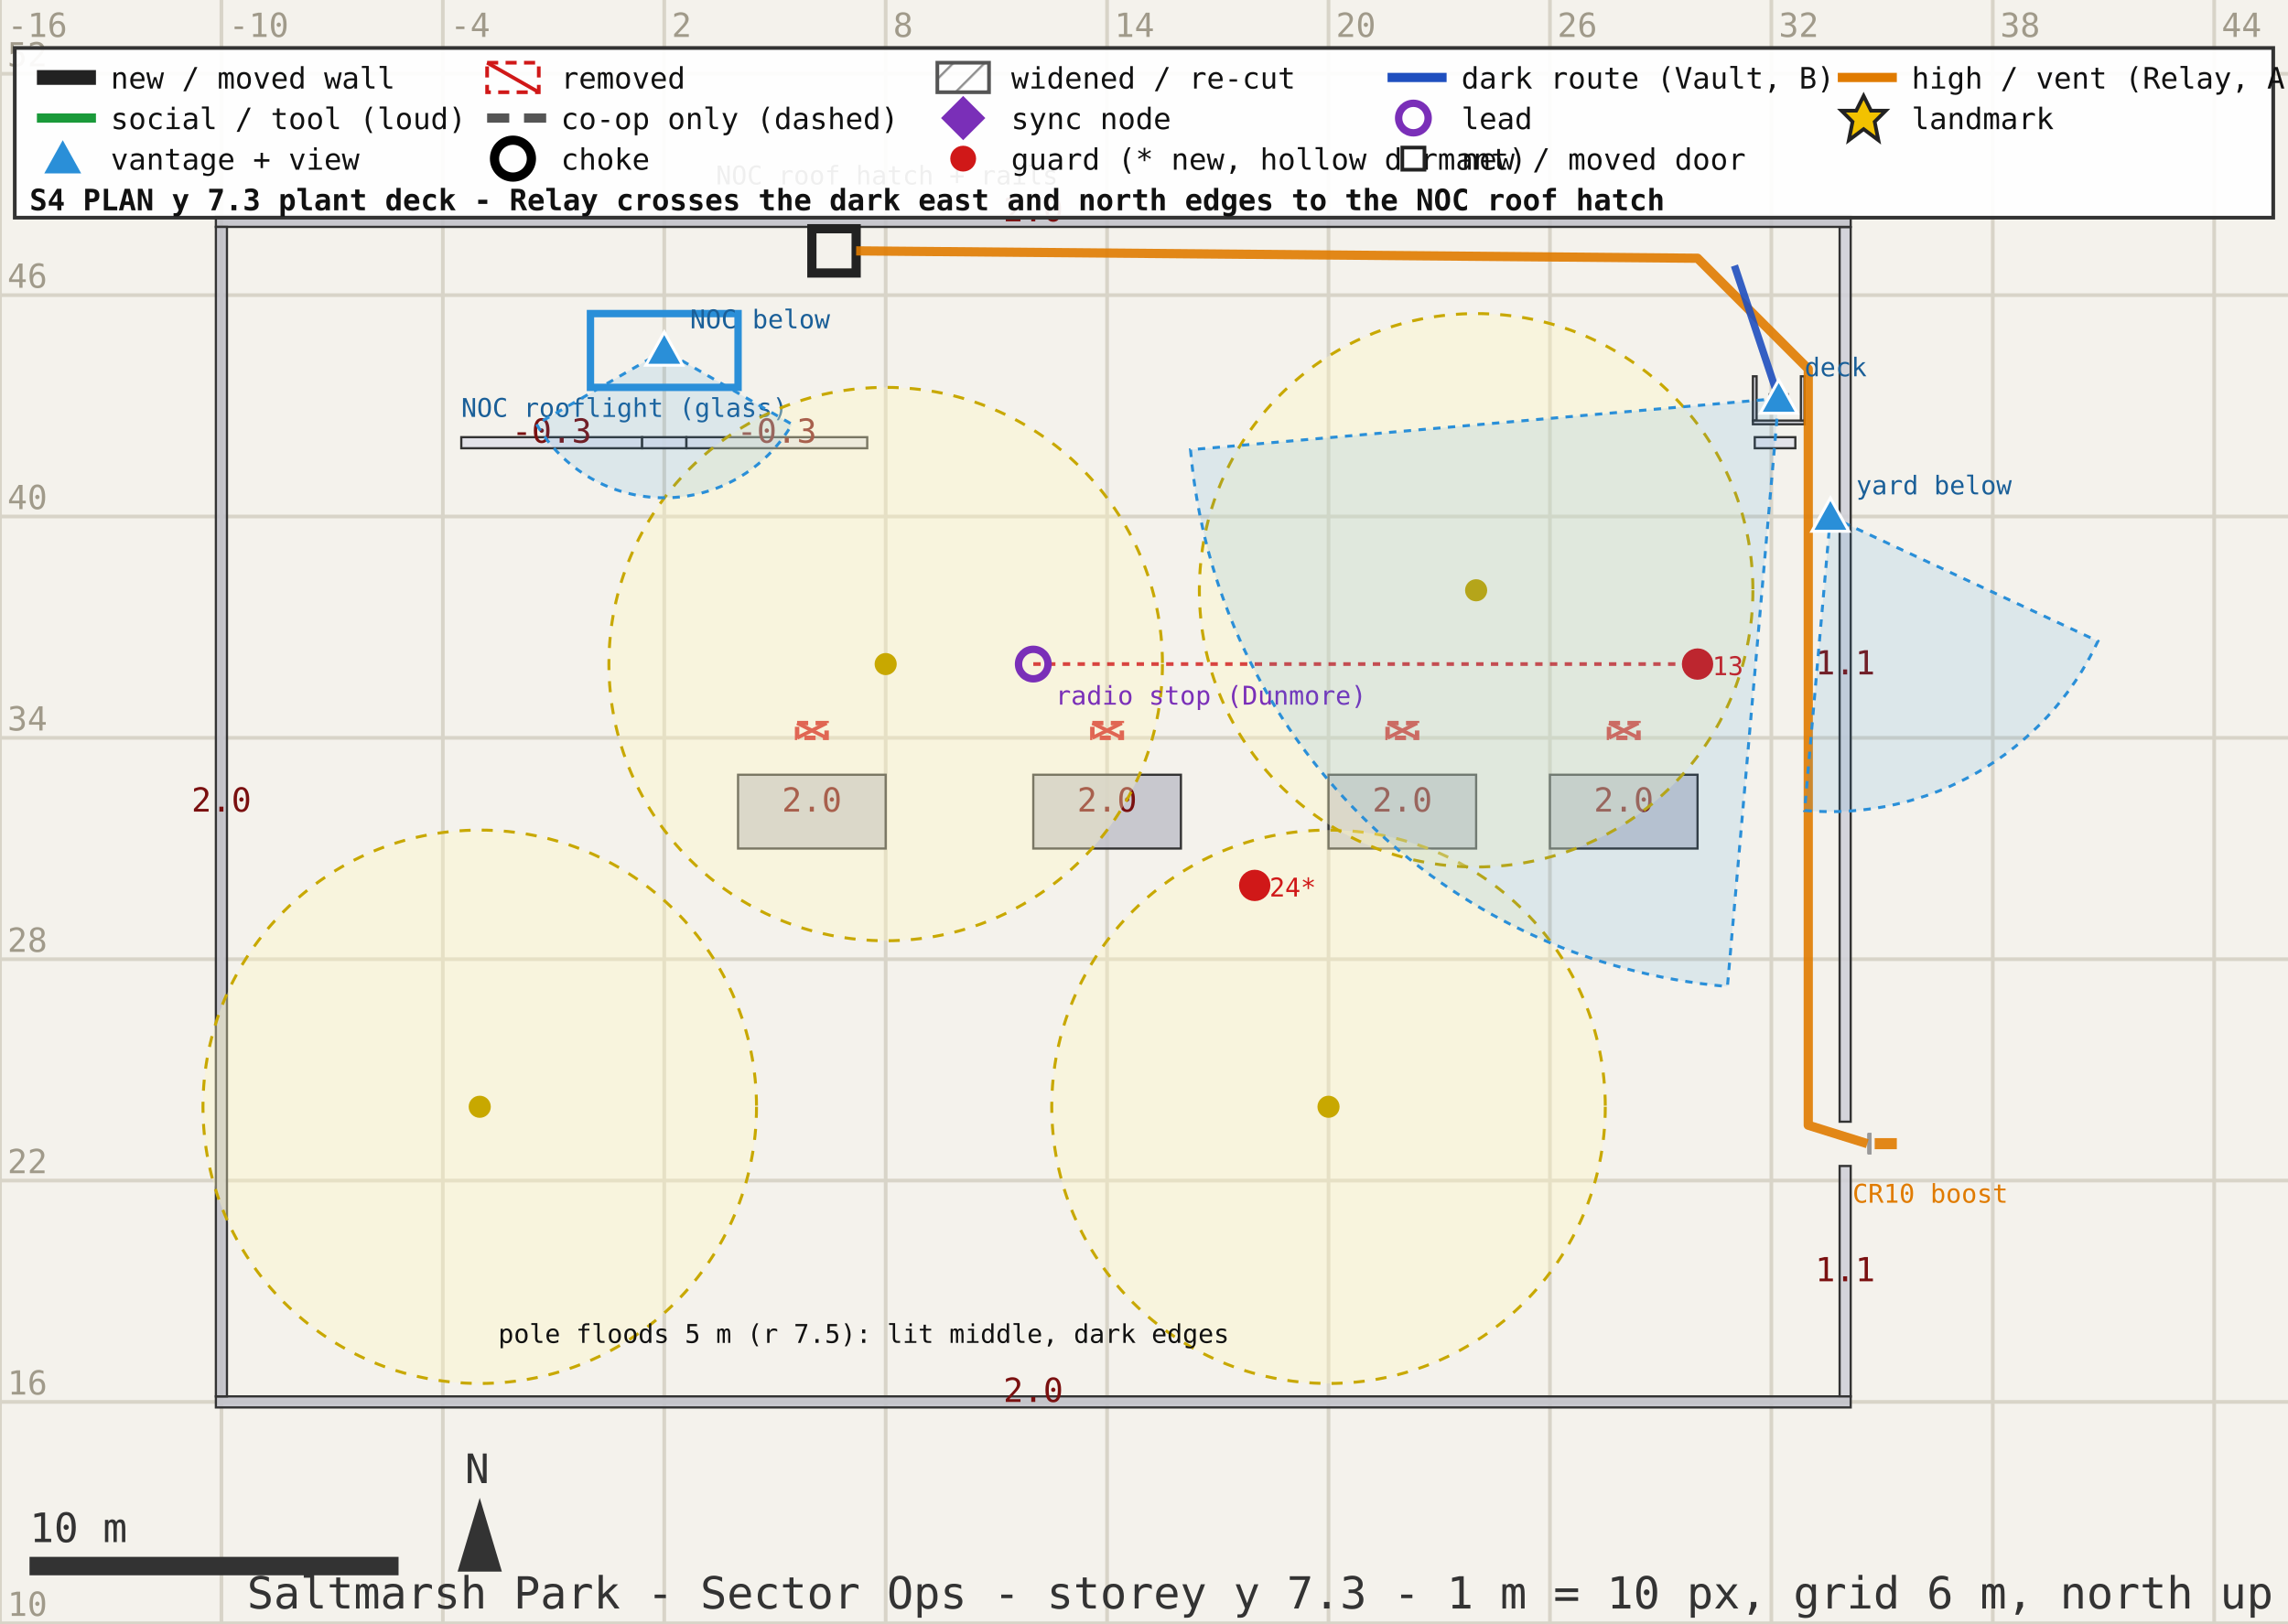
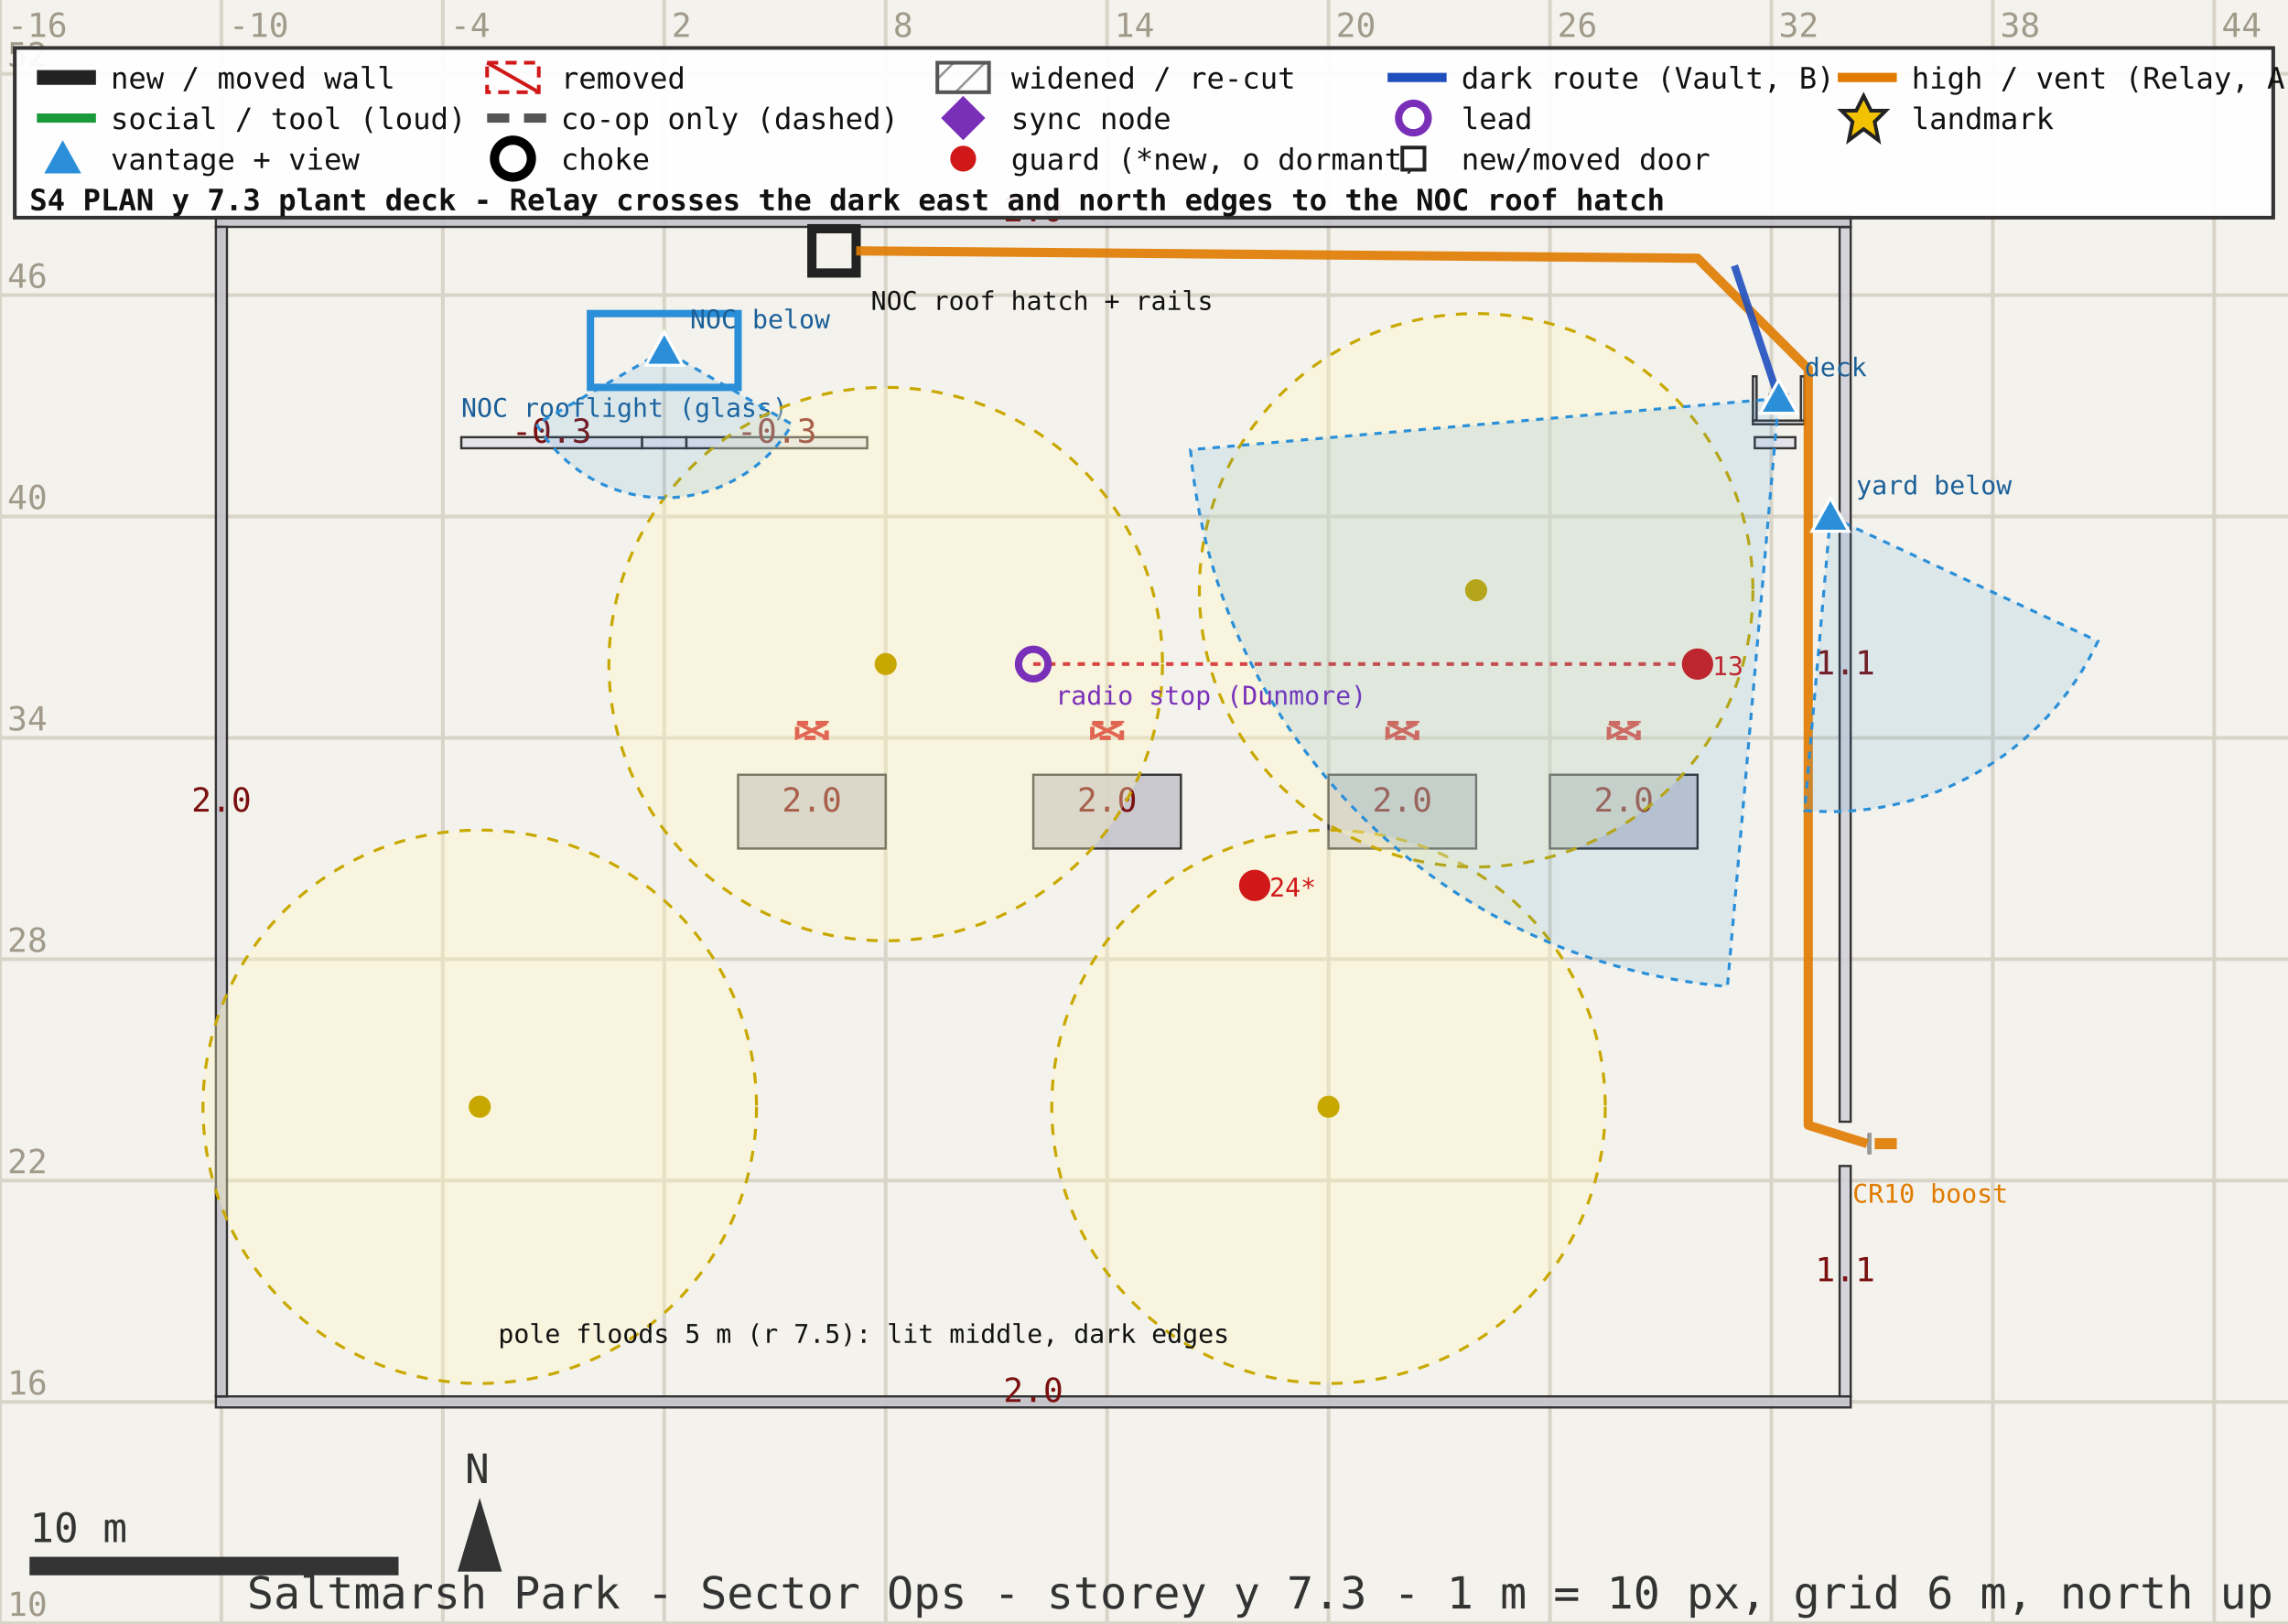
<svg xmlns="http://www.w3.org/2000/svg" width="620" height="440" viewBox="0 0 620 440" font-family="monospace" font-size="9">
  <rect width="620" height="440" fill="#f4f2ec" />
  <line x1="0.0" y1="0" x2="0.0" y2="440" stroke="#d8d4c8" stroke-width="1" />
  <text x="2" y="10" fill="#a09a8a">-16</text>
  <line x1="60.0" y1="0" x2="60.0" y2="440" stroke="#d8d4c8" stroke-width="1" />
  <text x="62" y="10" fill="#a09a8a">-10</text>
  <line x1="120.0" y1="0" x2="120.0" y2="440" stroke="#d8d4c8" stroke-width="1" />
  <text x="122" y="10" fill="#a09a8a">-4</text>
  <line x1="180.0" y1="0" x2="180.0" y2="440" stroke="#d8d4c8" stroke-width="1" />
  <text x="182" y="10" fill="#a09a8a">2</text>
  <line x1="240.0" y1="0" x2="240.0" y2="440" stroke="#d8d4c8" stroke-width="1" />
  <text x="242" y="10" fill="#a09a8a">8</text>
  <line x1="300.0" y1="0" x2="300.0" y2="440" stroke="#d8d4c8" stroke-width="1" />
  <text x="302" y="10" fill="#a09a8a">14</text>
  <line x1="360.0" y1="0" x2="360.0" y2="440" stroke="#d8d4c8" stroke-width="1" />
  <text x="362" y="10" fill="#a09a8a">20</text>
  <line x1="420.0" y1="0" x2="420.0" y2="440" stroke="#d8d4c8" stroke-width="1" />
  <text x="422" y="10" fill="#a09a8a">26</text>
  <line x1="480.0" y1="0" x2="480.0" y2="440" stroke="#d8d4c8" stroke-width="1" />
  <text x="482" y="10" fill="#a09a8a">32</text>
  <line x1="540.0" y1="0" x2="540.0" y2="440" stroke="#d8d4c8" stroke-width="1" />
  <text x="542" y="10" fill="#a09a8a">38</text>
  <line x1="600.0" y1="0" x2="600.0" y2="440" stroke="#d8d4c8" stroke-width="1" />
  <text x="602" y="10" fill="#a09a8a">44</text>
  <line x1="0" y1="440.0" x2="620" y2="440.0" stroke="#d8d4c8" stroke-width="1" />
  <text x="2" y="438" fill="#a09a8a">10</text>
  <line x1="0" y1="380.0" x2="620" y2="380.0" stroke="#d8d4c8" stroke-width="1" />
  <text x="2" y="378" fill="#a09a8a">16</text>
  <line x1="0" y1="320.0" x2="620" y2="320.0" stroke="#d8d4c8" stroke-width="1" />
  <text x="2" y="318" fill="#a09a8a">22</text>
  <line x1="0" y1="260.0" x2="620" y2="260.0" stroke="#d8d4c8" stroke-width="1" />
  <text x="2" y="258" fill="#a09a8a">28</text>
  <line x1="0" y1="200.0" x2="620" y2="200.0" stroke="#d8d4c8" stroke-width="1" />
  <text x="2" y="198" fill="#a09a8a">34</text>
  <line x1="0" y1="140.0" x2="620" y2="140.0" stroke="#d8d4c8" stroke-width="1" />
  <text x="2" y="138" fill="#a09a8a">40</text>
  <line x1="0" y1="80.0" x2="620" y2="80.0" stroke="#d8d4c8" stroke-width="1" />
  <text x="2" y="78" fill="#a09a8a">46</text>
  <line x1="0" y1="20.0" x2="620" y2="20.0" stroke="#d8d4c8" stroke-width="1" />
  <text x="2" y="18" fill="#a09a8a">52</text>
  <rect x="-2.5" y="-0.175" width="5" height="0.35" fill="none" fill-opacity="0.85" stroke="#999" stroke-width="0.6" transform="translate(506.6 310.0) rotate(90.00)" />
  <rect x="-2.5" y="-0.175" width="5" height="0.35" fill="none" fill-opacity="0.85" stroke="#999" stroke-width="0.6" transform="translate(482.0 107.1) rotate(0.00)" />
  <rect x="-2.5" y="-0.175" width="5" height="0.35" fill="none" fill-opacity="0.85" stroke="#999" stroke-width="0.6" transform="translate(506.6 310.0) rotate(90.00)" />
  <rect x="-2.5" y="-0.175" width="5" height="0.35" fill="none" fill-opacity="0.85" stroke="#999" stroke-width="0.6" transform="translate(482.0 107.1) rotate(0.00)" />
  <rect x="-2.5" y="-0.175" width="5" height="0.35" fill="none" fill-opacity="0.85" stroke="#999" stroke-width="0.6" transform="translate(506.6 310.0) rotate(90.00)" />
  <rect x="-2.5" y="-0.175" width="5" height="0.35" fill="none" fill-opacity="0.85" stroke="#999" stroke-width="0.6" transform="translate(482.0 107.1) rotate(0.00)" />
  <rect x="-2.5" y="-0.175" width="5" height="0.35" fill="none" fill-opacity="0.85" stroke="#999" stroke-width="0.6" transform="translate(506.6 310.0) rotate(90.00)" />
  <rect x="-2.5" y="-0.175" width="5" height="0.35" fill="none" fill-opacity="0.85" stroke="#999" stroke-width="0.6" transform="translate(482.0 107.1) rotate(0.00)" />
  <rect x="-2.5" y="-0.175" width="5" height="0.35" fill="none" fill-opacity="0.85" stroke="#999" stroke-width="0.6" transform="translate(506.6 310.0) rotate(90.00)" />
  <rect x="-2.5" y="-0.175" width="5" height="0.35" fill="none" fill-opacity="0.85" stroke="#999" stroke-width="0.6" transform="translate(482.0 107.1) rotate(0.00)" />
  <rect x="-2.5" y="-0.175" width="5" height="0.35" fill="none" fill-opacity="0.85" stroke="#999" stroke-width="0.6" transform="translate(506.6 310.0) rotate(90.00)" />
  <rect x="-24.5" y="-1.5" width="49" height="3" fill="rgb(225,225,233)" fill-opacity="0.85" stroke="#333" stroke-width="0.6" transform="translate(149.5 120.0) rotate(0.00)" />
  <text x="149.5" y="120.0" text-anchor="middle" fill="#7a1010">-0.3</text>
  <rect x="-6" y="-1.5" width="12" height="3" fill="rgb(225,225,233)" fill-opacity="0.85" stroke="#333" stroke-width="0.6" transform="translate(180.0 120.0) rotate(0.00)" />
  <rect x="-24.5" y="-1.5" width="49" height="3" fill="rgb(225,225,233)" fill-opacity="0.85" stroke="#333" stroke-width="0.6" transform="translate(210.5 120.0) rotate(0.00)" />
  <text x="210.5" y="120.0" text-anchor="middle" fill="#7a1010">-0.3</text>
  <rect x="-5.5" y="-1.5" width="11" height="3" fill="rgb(225,225,233)" fill-opacity="0.85" stroke="#333" stroke-width="0.6" transform="translate(481.0 120.0) rotate(0.00)" />
  <rect x="-2.5" y="-0.175" width="5" height="0.35" fill="none" fill-opacity="0.85" stroke="#999" stroke-width="0.6" transform="translate(482.0 107.1) rotate(0.00)" />
  <rect x="-2.5" y="-0.175" width="5" height="0.35" fill="none" fill-opacity="0.85" stroke="#999" stroke-width="0.6" transform="translate(506.6 310.0) rotate(90.00)" />
  <rect x="-2.5" y="-0.175" width="5" height="0.35" fill="none" fill-opacity="0.85" stroke="#999" stroke-width="0.6" transform="translate(482.0 107.1) rotate(0.00)" />
  <rect x="-2.5" y="-0.175" width="5" height="0.35" fill="none" fill-opacity="0.85" stroke="#999" stroke-width="0.6" transform="translate(506.6 310.0) rotate(90.00)" />
  <rect x="-2.5" y="-0.175" width="5" height="0.35" fill="none" fill-opacity="0.85" stroke="#999" stroke-width="0.6" transform="translate(482.0 107.1) rotate(0.00)" />
  <rect x="-2.5" y="-0.175" width="5" height="0.35" fill="none" fill-opacity="0.85" stroke="#999" stroke-width="0.6" transform="translate(506.6 310.0) rotate(90.00)" />
  <rect x="-2.5" y="-0.175" width="5" height="0.35" fill="none" fill-opacity="0.85" stroke="#999" stroke-width="0.6" transform="translate(482.0 107.1) rotate(0.00)" />
  <rect x="-2.5" y="-0.175" width="5" height="0.35" fill="none" fill-opacity="0.85" stroke="#999" stroke-width="0.6" transform="translate(506.6 310.0) rotate(90.00)" />
  <rect x="-0.5" y="-6" width="1" height="12" fill="rgb(207,207,215)" fill-opacity="0.85" stroke="#333" stroke-width="0.6" transform="translate(475.5 108.0) rotate(0.00)" />
  <rect x="-7" y="-0.5" width="14" height="1" fill="rgb(207,207,215)" fill-opacity="0.85" stroke="#333" stroke-width="0.6" transform="translate(482.0 114.5) rotate(0.00)" />
  <rect x="-0.5" y="-6" width="1" height="12" fill="rgb(207,207,215)" fill-opacity="0.85" stroke="#333" stroke-width="0.6" transform="translate(488.5 108.0) rotate(0.00)" />
  <rect x="-1.5" y="-31.25" width="3" height="62.5" fill="rgb(207,207,215)" fill-opacity="0.85" stroke="#333" stroke-width="0.6" transform="translate(500.0 347.3) rotate(0.00)" />
  <text x="500.0" y="347.3" text-anchor="middle" fill="#7a1010">1.1</text>
  <rect x="-1.5" y="-121.25" width="3" height="242.5" fill="rgb(207,207,215)" fill-opacity="0.85" stroke="#333" stroke-width="0.6" transform="translate(500.0 182.8) rotate(0.00)" />
  <text x="500.0" y="182.8" text-anchor="middle" fill="#7a1010">1.1</text>
  <rect x="-20" y="-10" width="40" height="20" fill="rgb(193,193,201)" fill-opacity="0.85" stroke="#333" stroke-width="0.6" transform="translate(220.0 220.0) rotate(0.00)" />
  <text x="220.0" y="220.0" text-anchor="middle" fill="#7a1010">2.0</text>
  <rect x="-20" y="-10" width="40" height="20" fill="rgb(193,193,201)" fill-opacity="0.85" stroke="#333" stroke-width="0.6" transform="translate(300.0 220.0) rotate(0.00)" />
  <text x="300.0" y="220.0" text-anchor="middle" fill="#7a1010">2.0</text>
  <rect x="-20" y="-10" width="40" height="20" fill="rgb(193,193,201)" fill-opacity="0.85" stroke="#333" stroke-width="0.6" transform="translate(380.0 220.0) rotate(0.00)" />
  <text x="380.0" y="220.0" text-anchor="middle" fill="#7a1010">2.0</text>
  <rect x="-20" y="-10" width="40" height="20" fill="rgb(193,193,201)" fill-opacity="0.85" stroke="#333" stroke-width="0.6" transform="translate(440.0 220.0) rotate(0.00)" />
  <text x="440.0" y="220.0" text-anchor="middle" fill="#7a1010">2.0</text>
  <rect x="-221.5" y="-1.5" width="443" height="3" fill="rgb(193,193,201)" fill-opacity="0.85" stroke="#333" stroke-width="0.6" transform="translate(280.0 60.0) rotate(0.00)" />
  <text x="280.0" y="60.0" text-anchor="middle" fill="#7a1010">2.0</text>
  <rect x="-221.5" y="-1.5" width="443" height="3" fill="rgb(193,193,201)" fill-opacity="0.85" stroke="#333" stroke-width="0.6" transform="translate(280.0 380.0) rotate(0.00)" />
  <text x="280.0" y="380.0" text-anchor="middle" fill="#7a1010">2.0</text>
  <rect x="-1.5" y="-158.5" width="3" height="317" fill="rgb(193,193,201)" fill-opacity="0.85" stroke="#333" stroke-width="0.6" transform="translate(60.0 220.0) rotate(0.00)" />
  <text x="60.0" y="220.0" text-anchor="middle" fill="#7a1010">2.0</text>
  <line x1="-233.0" y1="776.0" x2="-233.0" y2="764.0" stroke="#10a040" stroke-width="4" />
  <line x1="-233.0" y1="776.0" x2="-233.0" y2="764.0" stroke="#10a040" stroke-width="4" />
  <line x1="169.0" y1="541.0" x2="181.0" y2="541.0" stroke="#10a040" stroke-width="4" />
  <line x1="169.0" y1="541.0" x2="181.0" y2="541.0" stroke="#10a040" stroke-width="4" />
  <line x1="85.0" y1="756.0" x2="85.0" y2="744.0" stroke="#10a040" stroke-width="4" />
  <line x1="85.0" y1="576.0" x2="85.0" y2="564.0" stroke="#10a040" stroke-width="4" />
  <line x1="114.0" y1="540.0" x2="126.0" y2="540.0" stroke="#10a040" stroke-width="4" />
  <line x1="-176.0" y1="580.0" x2="-164.0" y2="580.0" stroke="#10a040" stroke-width="4" />
  <line x1="-140.0" y1="536.0" x2="-140.0" y2="524.0" stroke="#10a040" stroke-width="4" />
  <line x1="-46.0" y1="765.0" x2="-34.0" y2="765.0" stroke="#10a040" stroke-width="4" />
  <line x1="54.0" y1="765.0" x2="66.0" y2="765.0" stroke="#10a040" stroke-width="4" />
  <line x1="-6.0" y1="540.0" x2="6.0" y2="540.0" stroke="#10a040" stroke-width="4" />
  <line x1="-196.0" y1="159.0" x2="-184.0" y2="159.0" stroke="#10a040" stroke-width="4" />
  <text x="616" y="436" text-anchor="end" font-size="12" fill="#333">Saltmarsh Park - Sector Ops - storey y 7.3 - 1 m = 10 px, grid 6 m, north up</text>
  <rect x="8" y="422" width="100" height="5" fill="#333" />
  <text x="8" y="418" fill="#333" font-size="11">10 m</text>
  <polygon points="130,406 124,426 136,426" fill="#333" />
  <text x="126" y="402" fill="#333" font-size="11">N</text>
  <defs>
    <pattern id="s4hatch" width="6" height="6" patternUnits="userSpaceOnUse" patternTransform="rotate(45)">
      <line x1="0" y1="0" x2="0" y2="6" stroke="#888" stroke-width="1.2" />
    </pattern>
  </defs>
  <g id="plan">
    <rect x="220" y="62" width="12" height="12" fill="none" stroke="#222" stroke-width="2.5" />
-     <text x="194" y="50" fill="#111" font-size="7">NOC roof hatch + rails</text>
+     <text x="236" y="84" fill="#111" font-size="7">NOC roof hatch + rails</text>
    <rect x="160" y="85" width="40" height="20" fill="none" stroke="#2a8fd8" stroke-width="2" />
    <text x="125" y="113" fill="#1a5f98" font-size="7">NOC rooflight (glass)</text>
    <rect x="216" y="196" width="8" height="4" fill="none" stroke="#d01818" stroke-width="1.2" stroke-dasharray="3,2" />
    <line x1="216" y1="196" x2="224" y2="200" stroke="#d01818" stroke-width="1" />
    <line x1="224" y1="196" x2="216" y2="200" stroke="#d01818" stroke-width="1" />
    <rect x="296" y="196" width="8" height="4" fill="none" stroke="#d01818" stroke-width="1.2" stroke-dasharray="3,2" />
    <line x1="296" y1="196" x2="304" y2="200" stroke="#d01818" stroke-width="1" />
    <line x1="304" y1="196" x2="296" y2="200" stroke="#d01818" stroke-width="1" />
    <rect x="376" y="196" width="8" height="4" fill="none" stroke="#d01818" stroke-width="1.2" stroke-dasharray="3,2" />
    <line x1="376" y1="196" x2="384" y2="200" stroke="#d01818" stroke-width="1" />
    <line x1="384" y1="196" x2="376" y2="200" stroke="#d01818" stroke-width="1" />
    <rect x="436" y="196" width="8" height="4" fill="none" stroke="#d01818" stroke-width="1.2" stroke-dasharray="3,2" />
    <line x1="436" y1="196" x2="444" y2="200" stroke="#d01818" stroke-width="1" />
    <line x1="444" y1="196" x2="436" y2="200" stroke="#d01818" stroke-width="1" />
    <circle cx="130" cy="300" r="75" fill="#fff6c0" fill-opacity="0.35" stroke="#c8a800" stroke-width="0.8" stroke-dasharray="3,3" />
    <circle cx="130" cy="300" r="3" fill="#c8a800" />
    <circle cx="240" cy="180" r="75" fill="#fff6c0" fill-opacity="0.35" stroke="#c8a800" stroke-width="0.8" stroke-dasharray="3,3" />
    <circle cx="240" cy="180" r="3" fill="#c8a800" />
    <circle cx="360" cy="300" r="75" fill="#fff6c0" fill-opacity="0.35" stroke="#c8a800" stroke-width="0.8" stroke-dasharray="3,3" />
    <circle cx="360" cy="300" r="3" fill="#c8a800" />
    <circle cx="400" cy="160" r="75" fill="#fff6c0" fill-opacity="0.35" stroke="#c8a800" stroke-width="0.8" stroke-dasharray="3,3" />
    <circle cx="400" cy="160" r="3" fill="#c8a800" />
    <text x="135" y="364" fill="#111" font-size="7">pole floods 5 m (r 7.5): lit middle, dark edges</text>
    <polyline points="506,310 490,305 490,100 460,70 232,68" fill="none" stroke="#e07b00" stroke-width="2.5" stroke-linejoin="round" opacity="0.9" />
    <polyline points="514,310 506,310" fill="none" stroke="#e07b00" stroke-width="3" stroke-linejoin="round" stroke-dasharray="6,4" opacity="0.9" />
    <text x="502" y="326" fill="#e07b00" font-size="7">CR10 boost</text>
    <polyline points="482,108 470,72" fill="none" stroke="#1f4fbf" stroke-width="2" stroke-linejoin="round" opacity="0.9" />
    <polyline points="280,180 460,180" fill="none" stroke="#d01818" stroke-width="1" stroke-dasharray="2,2" opacity="0.8" />
    <circle cx="460" cy="180" r="3.5" fill="#d01818" stroke="#d01818" stroke-width="1.5" />
    <text x="464" y="183" fill="#d01818" font-size="7">13</text>
    <circle cx="340" cy="240" r="3.5" fill="#d01818" stroke="#d01818" stroke-width="1.5" />
    <text x="344" y="243" fill="#d01818" font-size="7">24*</text>
    <circle cx="280" cy="180" r="4" fill="none" stroke="#7a2fb8" stroke-width="2" />
    <text x="286" y="191" fill="#7a2fb8" font-size="7">radio stop (Dunmore)</text>
    <path d="M482,108 L322.6,121.9 A160,160 0 0 0 468.1,267.4 Z" fill="#2a8fd8" fill-opacity="0.12" stroke="#2a8fd8" stroke-width="0.8" stroke-dasharray="2,2" />
    <polygon points="482,103 487,112 477,112" fill="#2a8fd8" stroke="#fff" stroke-width="0.8" />
    <text x="489" y="102" fill="#1a5f98" font-size="7">deck</text>
    <path d="M496,140 L489.0,219.7 A80,80 0 0 0 568.5,173.8 Z" fill="#2a8fd8" fill-opacity="0.12" stroke="#2a8fd8" stroke-width="0.8" stroke-dasharray="2,2" />
    <polygon points="496,135 501,144 491,144" fill="#2a8fd8" stroke="#fff" stroke-width="0.8" />
    <text x="503" y="134" fill="#1a5f98" font-size="7">yard below</text>
    <path d="M180,95 L145.4,115.0 A40,40 0 0 0 214.6,115.0 Z" fill="#2a8fd8" fill-opacity="0.12" stroke="#2a8fd8" stroke-width="0.8" stroke-dasharray="2,2" />
    <polygon points="180,90 185,99 175,99" fill="#2a8fd8" stroke="#fff" stroke-width="0.8" />
    <text x="187" y="89" fill="#1a5f98" font-size="7">NOC below</text>
    <rect x="4" y="13" width="612" height="46" fill="#fff" fill-opacity="0.93" stroke="#333" stroke-width="1" />
    <g transform="translate(10,21)">
      <line x1="0" y1="0" x2="16" y2="0" stroke="#222" stroke-width="4" />
      <text x="20" y="3" font-size="8" fill="#111">new / moved wall</text>
    </g>
    <g transform="translate(132,21)">
      <rect x="0" y="-4" width="14" height="8" fill="none" stroke="#d01818" stroke-dasharray="3,2" />
      <line x1="0" y1="-4" x2="14" y2="4" stroke="#d01818" />
      <text x="20" y="3" font-size="8" fill="#111">removed</text>
    </g>
    <g transform="translate(254,21)">
      <rect x="0" y="-4" width="14" height="8" fill="url(#s4hatch)" stroke="#555" />
      <text x="20" y="3" font-size="8" fill="#111">widened / re-cut</text>
    </g>
    <g transform="translate(376,21)">
      <line x1="0" y1="0" x2="16" y2="0" stroke="#1f4fbf" stroke-width="2.5" />
      <text x="20" y="3" font-size="8" fill="#111">dark route (Vault, B)</text>
    </g>
    <g transform="translate(498,21)">
      <line x1="0" y1="0" x2="16" y2="0" stroke="#e07b00" stroke-width="2.5" />
      <text x="20" y="3" font-size="8" fill="#111">high / vent (Relay, A)</text>
    </g>
    <g transform="translate(10,32)">
      <line x1="0" y1="0" x2="16" y2="0" stroke="#1a9a3a" stroke-width="2.5" />
      <text x="20" y="3" font-size="8" fill="#111">social / tool (loud)</text>
    </g>
    <g transform="translate(132,32)">
      <line x1="0" y1="0" x2="16" y2="0" stroke="#555" stroke-width="2.5" stroke-dasharray="6,4" />
      <text x="20" y="3" font-size="8" fill="#111">co-op only (dashed)</text>
    </g>
    <g transform="translate(254,32)">
      <polygon points="7,-6 13,0 7,6 1,0" fill="#7a2fb8" />
      <text x="20" y="3" font-size="8" fill="#111">sync node</text>
    </g>
    <g transform="translate(376,32)">
      <circle cx="7" cy="0" r="4" fill="none" stroke="#7a2fb8" stroke-width="2" />
      <text x="20" y="3" font-size="8" fill="#111">lead</text>
    </g>
    <g transform="translate(498,32)">
      <polygon points="7,-6 9,-2 13,-2 10,1 11,6 7,3 3,6 4,1 1,-2 5,-2" fill="#f2c200" stroke="#222" />
      <text x="20" y="3" font-size="8" fill="#111">landmark</text>
    </g>
    <g transform="translate(10,43)">
      <polygon points="7,-5 12,4 2,4" fill="#2a8fd8" />
      <text x="20" y="3" font-size="8" fill="#111">vantage + view</text>
    </g>
    <g transform="translate(132,43)">
      <circle cx="7" cy="0" r="5" fill="none" stroke="#000" stroke-width="2.5" />
      <text x="20" y="3" font-size="8" fill="#111">choke</text>
    </g>
    <g transform="translate(254,43)">
      <circle cx="7" cy="0" r="3.5" fill="#d01818" />
-       <text x="20" y="3" font-size="8" fill="#111">guard (* new, hollow dormant)</text>
+       <text x="20" y="3" font-size="8" fill="#111">guard (*new, o dormant)</text>
    </g>
    <g transform="translate(376,43)">
      <rect x="4" y="-3" width="6" height="6" fill="#fff" stroke="#222" />
-       <text x="20" y="3" font-size="8" fill="#111">new / moved door</text>
+       <text x="20" y="3" font-size="8" fill="#111">new/moved door</text>
    </g>
    <text x="8" y="57" font-size="8" fill="#111" font-weight="bold">S4 PLAN y 7.3 plant deck - Relay crosses the dark east and north edges to the NOC roof hatch</text>
  </g>
</svg>
